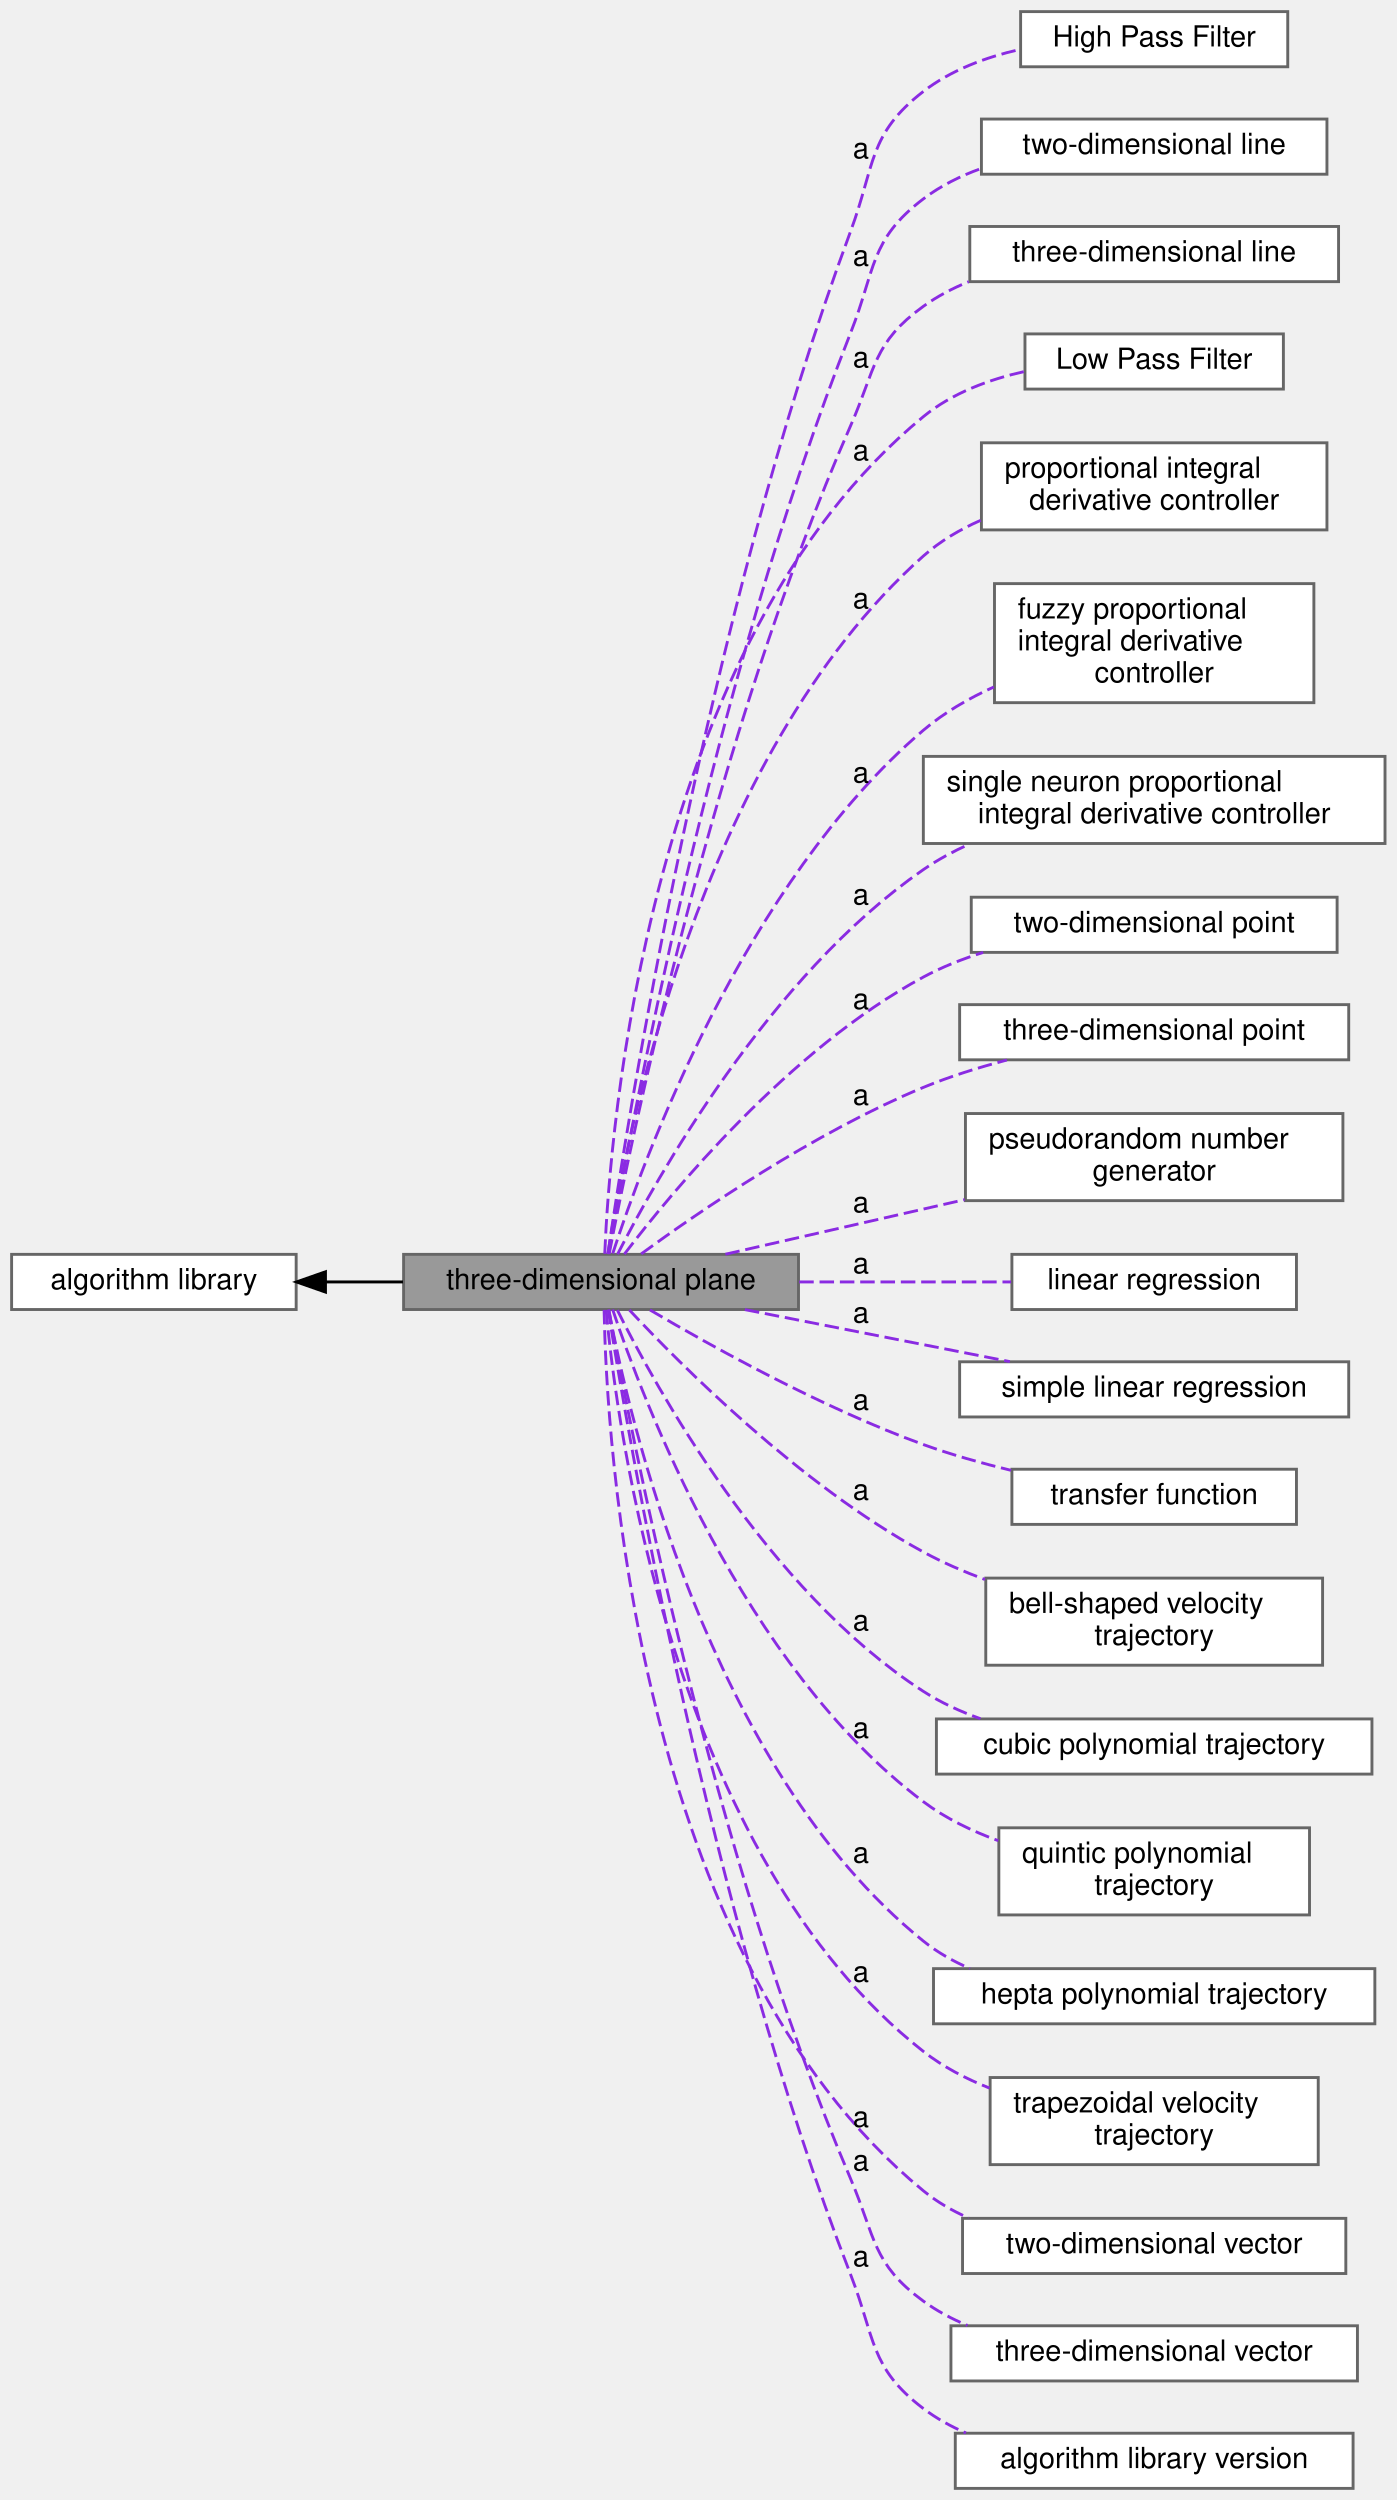
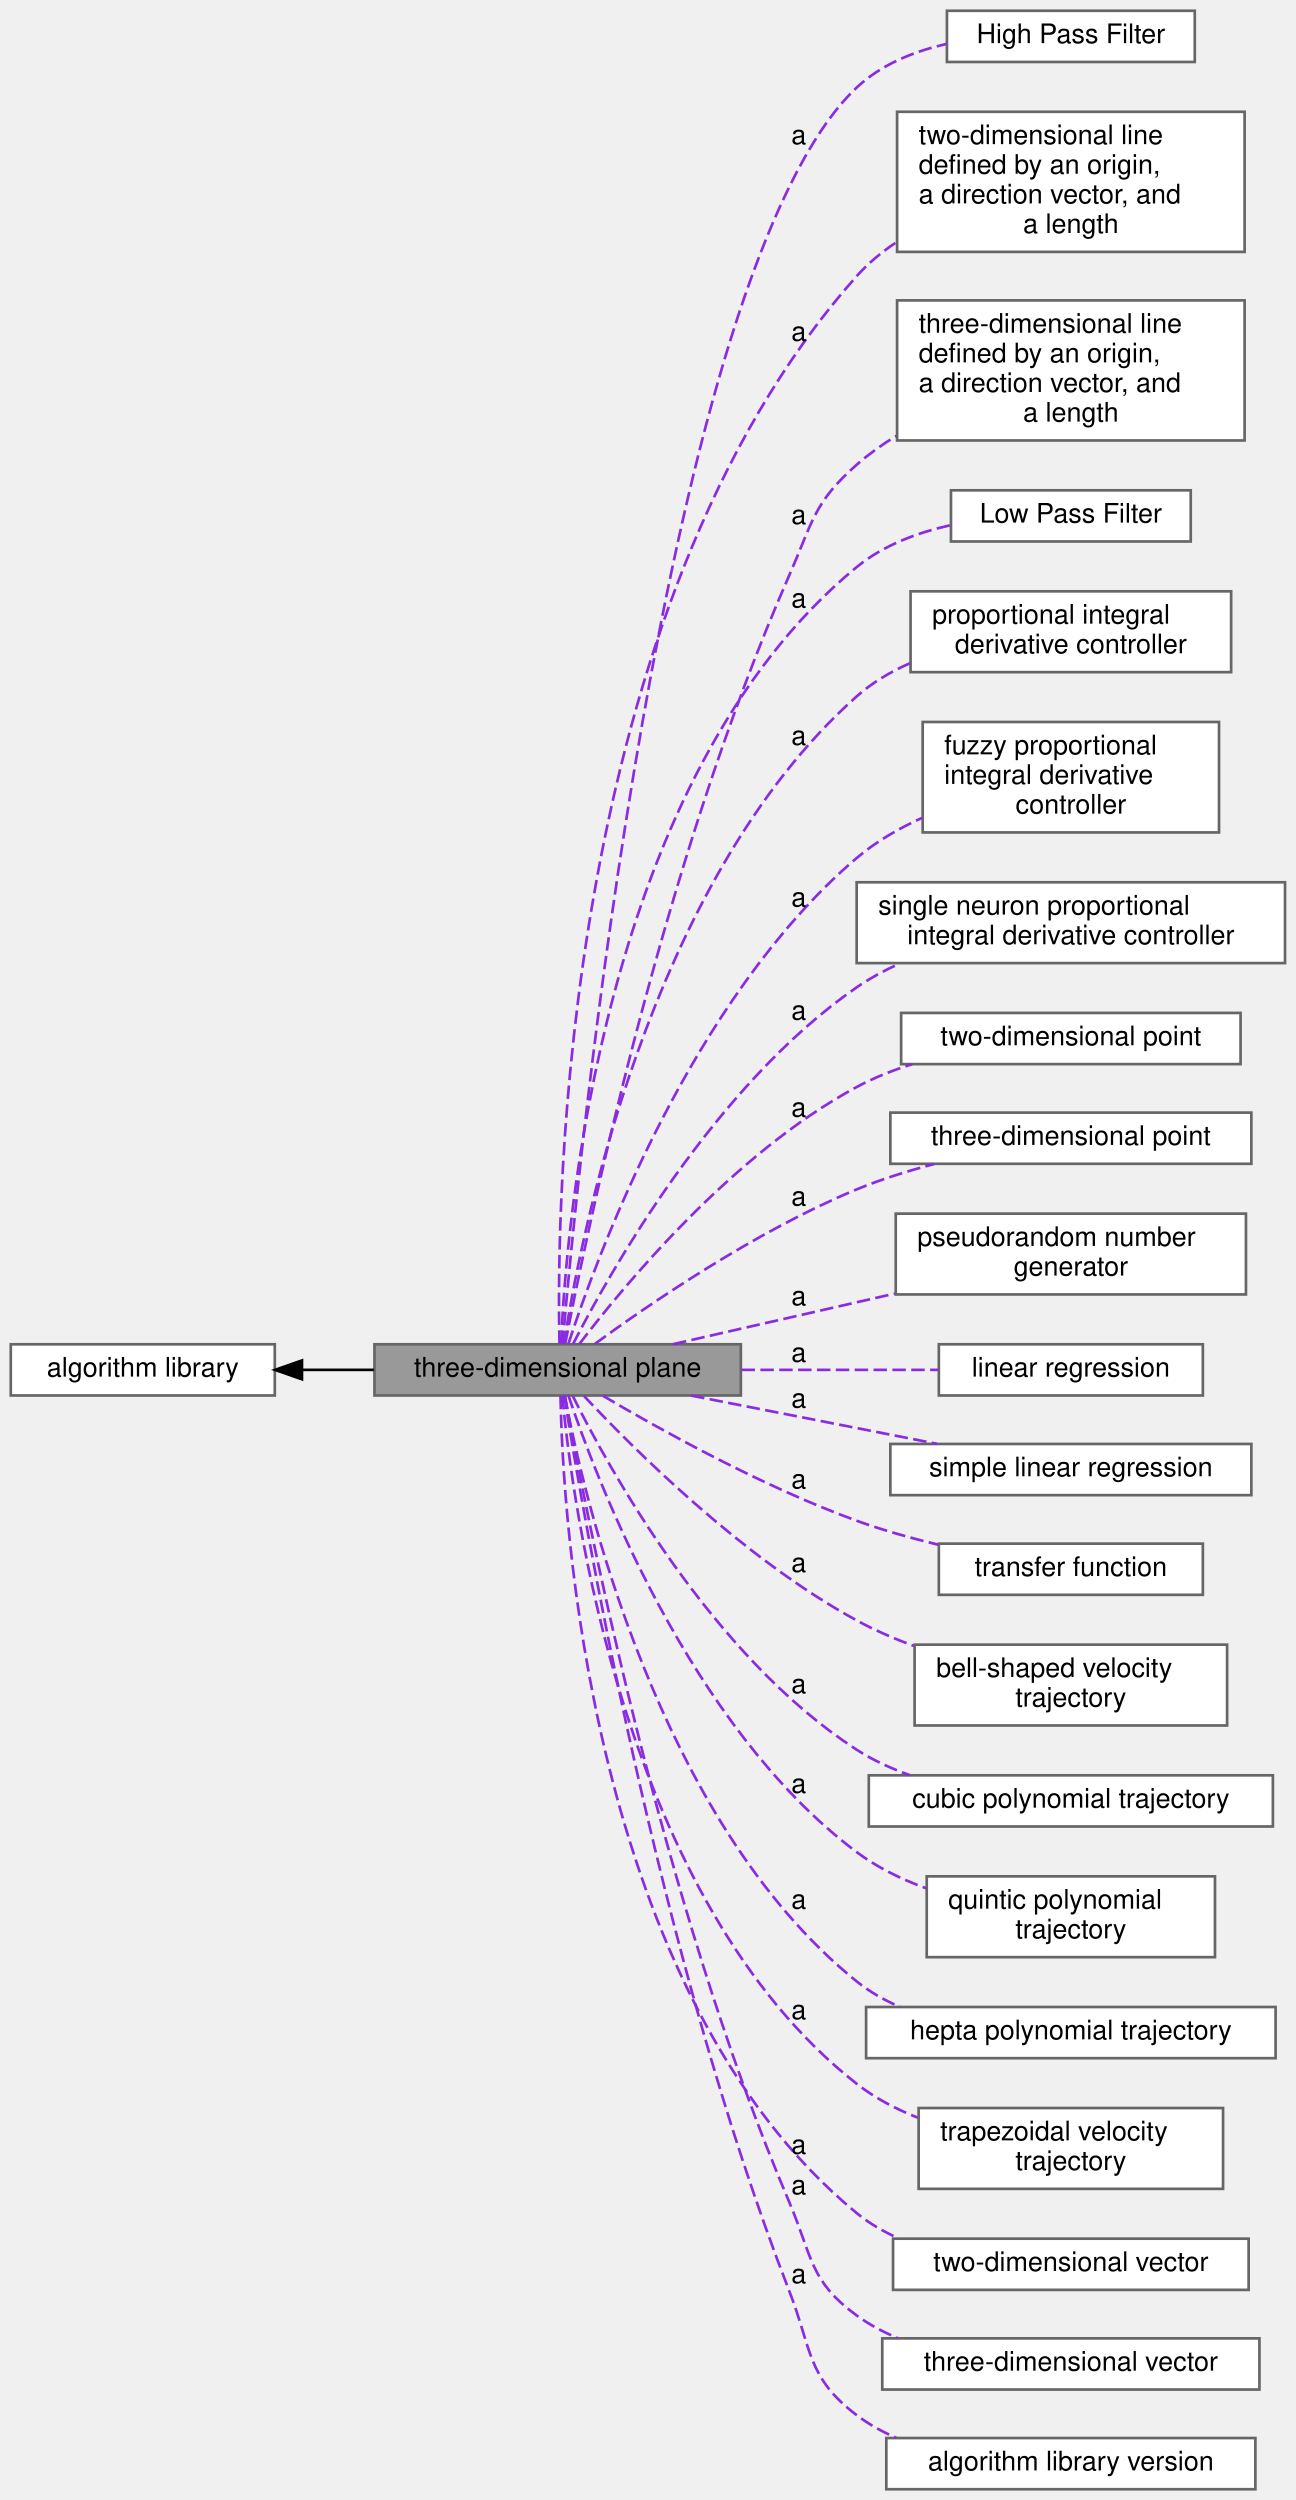
- <svg xmlns="http://www.w3.org/2000/svg" xmlns:xlink="http://www.w3.org/1999/xlink" width="481pt" height="861pt" viewBox="0.00 0.00 481.00 861.00">
-   <g id="graph0" class="graph" transform="scale(1 1) rotate(0) translate(4 857)">
+ <svg xmlns="http://www.w3.org/2000/svg" xmlns:xlink="http://www.w3.org/1999/xlink" width="481pt" height="928pt" viewBox="0.00 0.00 481.00 928.00">
+   <g id="graph0" class="graph" transform="scale(1 1) rotate(0) translate(4 924)">
    <g id="Node000003" class="node">
      <g id="a_Node000003">
        <a xlink:href="../../d5/d49/group__a__hpf.html" target="_top" xlink:title=" ">
-           <polygon fill="white" stroke="#666666" points="439.5,-853 347.5,-853 347.5,-834 439.5,-834 439.5,-853" />
-           <text text-anchor="middle" x="393.5" y="-841" font-family="Helvetica,sans-Serif" font-size="10.00">High Pass Filter</text>
+           <polygon fill="white" stroke="#666666" points="439.5,-920 347.5,-920 347.5,-901 439.5,-901 439.5,-920" />
+           <text text-anchor="middle" x="393.5" y="-908" font-family="Helvetica,sans-Serif" font-size="10.00">High Pass Filter</text>
        </a>
      </g>
    </g>
    <g id="Node000004" class="node">
      <g id="a_Node000004">
        <a xlink:href="../../dd/d35/group__a__line2.html" target="_top" xlink:title=" ">
-           <polygon fill="white" stroke="#666666" points="453,-816 334,-816 334,-797 453,-797 453,-816" />
-           <text text-anchor="middle" x="393.5" y="-804" font-family="Helvetica,sans-Serif" font-size="10.00">two-dimensional line</text>
+           <polygon fill="white" stroke="#666666" points="458,-882.5 329,-882.5 329,-830.5 458,-830.5 458,-882.5" />
+           <text text-anchor="start" x="337" y="-870.5" font-family="Helvetica,sans-Serif" font-size="10.00">two-dimensional line</text>
+           <text text-anchor="start" x="337" y="-859.5" font-family="Helvetica,sans-Serif" font-size="10.00"> defined by an origin,</text>
+           <text text-anchor="start" x="337" y="-848.5" font-family="Helvetica,sans-Serif" font-size="10.00"> a direction vector, and</text>
+           <text text-anchor="middle" x="393.5" y="-837.5" font-family="Helvetica,sans-Serif" font-size="10.00"> a length</text>
        </a>
      </g>
    </g>
    <g id="Node000005" class="node">
      <g id="a_Node000005">
        <a xlink:href="../../d8/ddb/group__a__line3.html" target="_top" xlink:title=" ">
-           <polygon fill="white" stroke="#666666" points="457,-779 330,-779 330,-760 457,-760 457,-779" />
-           <text text-anchor="middle" x="393.5" y="-767" font-family="Helvetica,sans-Serif" font-size="10.00">three-dimensional line</text>
+           <polygon fill="white" stroke="#666666" points="458,-812.5 329,-812.5 329,-760.5 458,-760.5 458,-812.5" />
+           <text text-anchor="start" x="337" y="-800.5" font-family="Helvetica,sans-Serif" font-size="10.00">three-dimensional line</text>
+           <text text-anchor="start" x="337" y="-789.5" font-family="Helvetica,sans-Serif" font-size="10.00"> defined by an origin,</text>
+           <text text-anchor="start" x="337" y="-778.5" font-family="Helvetica,sans-Serif" font-size="10.00"> a direction vector, and</text>
+           <text text-anchor="middle" x="393.5" y="-767.5" font-family="Helvetica,sans-Serif" font-size="10.00"> a length</text>
        </a>
      </g>
    </g>
    <g id="Node000006" class="node">
      <g id="a_Node000006">
        <a xlink:href="../../d0/dae/group__a__lpf.html" target="_top" xlink:title=" ">
          <polygon fill="white" stroke="#666666" points="438,-742 349,-742 349,-723 438,-723 438,-742" />
          <text text-anchor="middle" x="393.5" y="-730" font-family="Helvetica,sans-Serif" font-size="10.00">Low Pass Filter</text>
        </a>
      </g>
    </g>
    <g id="Node000007" class="node">
      <g id="a_Node000007">
        <a xlink:href="../../dd/d81/group__a__pid.html" target="_top" xlink:title=" ">
          <polygon fill="white" stroke="#666666" points="453,-704.5 334,-704.5 334,-674.5 453,-674.5 453,-704.5" />
          <text text-anchor="start" x="342" y="-692.5" font-family="Helvetica,sans-Serif" font-size="10.00">proportional integral</text>
          <text text-anchor="middle" x="393.5" y="-681.5" font-family="Helvetica,sans-Serif" font-size="10.00"> derivative controller</text>
        </a>
      </g>
    </g>
    <g id="Node000008" class="node">
      <g id="a_Node000008">
        <a xlink:href="../../d9/da5/group__a__pid__fuzzy.html" target="_top" xlink:title=" ">
          <polygon fill="white" stroke="#666666" points="448.5,-656 338.5,-656 338.5,-615 448.5,-615 448.5,-656" />
          <text text-anchor="start" x="346.5" y="-644" font-family="Helvetica,sans-Serif" font-size="10.00">fuzzy proportional</text>
          <text text-anchor="start" x="346.5" y="-633" font-family="Helvetica,sans-Serif" font-size="10.00"> integral derivative</text>
          <text text-anchor="middle" x="393.5" y="-622" font-family="Helvetica,sans-Serif" font-size="10.00"> controller</text>
        </a>
      </g>
    </g>
    <g id="Node000009" class="node">
      <g id="a_Node000009">
        <a xlink:href="../../d1/da2/group__a__pid__neuro.html" target="_top" xlink:title=" ">
          <polygon fill="white" stroke="#666666" points="473,-596.5 314,-596.5 314,-566.5 473,-566.5 473,-596.5" />
          <text text-anchor="start" x="322" y="-584.5" font-family="Helvetica,sans-Serif" font-size="10.00">single neuron proportional</text>
          <text text-anchor="middle" x="393.5" y="-573.5" font-family="Helvetica,sans-Serif" font-size="10.00"> integral derivative controller</text>
        </a>
      </g>
    </g>
    <g id="Node000001" class="node">
      <g id="a_Node000001">
        <a xlink:title=" ">
          <polygon fill="#999999" stroke="#666666" points="271,-425 135,-425 135,-406 271,-406 271,-425" />
          <text text-anchor="middle" x="203" y="-413" font-family="Helvetica,sans-Serif" font-size="10.00">three-dimensional plane</text>
        </a>
      </g>
    </g>
    <g id="edge2" class="edge">
-       <path fill="none" stroke="blueviolet" stroke-dasharray="5,2" d="M205.38,-425.27C211.59,-468.02 238.91,-642.54 289,-777.5 297.37,-800.05 294.97,-810.79 314,-825.5 323.51,-832.85 335.49,-837.3 347.21,-839.96" />
-       <text text-anchor="middle" x="292.5" y="-802.5" font-family="Helvetica,sans-Serif" font-size="10.00">a</text>
+       <path fill="none" stroke="blueviolet" stroke-dasharray="5,2" d="M204.8,-425.09C210.1,-486.46 242.27,-823.85 314,-891.5 323.08,-900.06 335.33,-904.97 347.46,-907.72" />
+       <text text-anchor="middle" x="292.5" y="-870.5" font-family="Helvetica,sans-Serif" font-size="10.00">a</text>
    </g>
    <g id="edge3" class="edge">
-       <path fill="none" stroke="blueviolet" stroke-dasharray="5,2" d="M205.62,-425.13C212.51,-465.13 241.28,-621.65 289,-742.5 297.55,-764.14 295.46,-774.43 314,-788.5 319.9,-792.98 326.73,-796.38 333.84,-798.95" />
-       <text text-anchor="middle" x="292.5" y="-765.5" font-family="Helvetica,sans-Serif" font-size="10.00">a</text>
+       <path fill="none" stroke="blueviolet" stroke-dasharray="5,2" d="M203.67,-425.18C202.54,-474.22 203.81,-697.65 314,-821.5 318.27,-826.29 323.31,-830.46 328.76,-834.09" />
+       <text text-anchor="middle" x="292.5" y="-797.5" font-family="Helvetica,sans-Serif" font-size="10.00">a</text>
    </g>
    <g id="edge4" class="edge">
-       <path fill="none" stroke="blueviolet" stroke-dasharray="5,2" d="M205.82,-425.25C213.09,-463.08 241.93,-603.39 289,-710.5 297.59,-730.04 296.68,-739.02 314,-751.5 318.76,-754.93 324.08,-757.72 329.63,-759.99" />
-       <text text-anchor="middle" x="292.5" y="-730.5" font-family="Helvetica,sans-Serif" font-size="10.00">a</text>
+       <path fill="none" stroke="blueviolet" stroke-dasharray="5,2" d="M205.82,-425.25C213.09,-463.08 241.93,-603.39 289,-710.5 297.59,-730.04 297.97,-737.41 314,-751.5 318.48,-755.44 323.48,-759.01 328.72,-762.21" />
+       <text text-anchor="middle" x="292.5" y="-729.5" font-family="Helvetica,sans-Serif" font-size="10.00">a</text>
    </g>
    <g id="edge5" class="edge">
      <path fill="none" stroke="blueviolet" stroke-dasharray="5,2" d="M204.27,-425.19C206.02,-467.26 218.94,-635.47 314,-713.5 323.86,-721.6 336.63,-726.34 349,-729.09" />
      <text text-anchor="middle" x="292.5" y="-698.5" font-family="Helvetica,sans-Serif" font-size="10.00">a</text>
    </g>
    <g id="edge6" class="edge">
      <path fill="none" stroke="blueviolet" stroke-dasharray="5,2" d="M205.33,-425.08C210.95,-461.99 236.2,-596.36 314,-665.5 319.75,-670.61 326.57,-674.64 333.75,-677.8" />
      <text text-anchor="middle" x="292.5" y="-647.5" font-family="Helvetica,sans-Serif" font-size="10.00">a</text>
    </g>
    <g id="edge7" class="edge">
      <path fill="none" stroke="blueviolet" stroke-dasharray="5,2" d="M207.04,-425.33C217.09,-456.28 252.2,-552.86 314,-605.5 321.11,-611.55 329.57,-616.46 338.26,-620.4" />
      <text text-anchor="middle" x="292.5" y="-587.5" font-family="Helvetica,sans-Serif" font-size="10.00">a</text>
    </g>
    <g id="edge8" class="edge">
      <path fill="none" stroke="blueviolet" stroke-dasharray="5,2" d="M208.71,-425.08C221.74,-450.62 260.88,-520.83 314,-557.5 318.93,-560.9 324.35,-563.83 329.97,-566.35" />
      <text text-anchor="middle" x="292.5" y="-545.5" font-family="Helvetica,sans-Serif" font-size="10.00">a</text>
    </g>
    <g id="Node000010" class="node">
      <g id="a_Node000010">
        <a xlink:href="../../d2/d21/group__a__point2.html" target="_top" xlink:title=" ">
          <polygon fill="white" stroke="#666666" points="456.5,-548 330.5,-548 330.5,-529 456.5,-529 456.5,-548" />
          <text text-anchor="middle" x="393.5" y="-536" font-family="Helvetica,sans-Serif" font-size="10.00">two-dimensional point</text>
        </a>
      </g>
    </g>
    <g id="edge9" class="edge">
      <path fill="none" stroke="blueviolet" stroke-dasharray="5,2" d="M211.05,-425.09C226.93,-445.96 267.74,-495.6 314,-520.5 320.4,-523.95 327.44,-526.73 334.6,-528.99" />
      <text text-anchor="middle" x="292.5" y="-509.5" font-family="Helvetica,sans-Serif" font-size="10.00">a</text>
    </g>
    <g id="Node000011" class="node">
      <g id="a_Node000011">
        <a xlink:href="../../de/d3c/group__a__point3.html" target="_top" xlink:title=" ">
          <polygon fill="white" stroke="#666666" points="460.5,-511 326.5,-511 326.5,-492 460.5,-492 460.5,-511" />
          <text text-anchor="middle" x="393.5" y="-499" font-family="Helvetica,sans-Serif" font-size="10.00">three-dimensional point</text>
        </a>
      </g>
    </g>
    <g id="edge10" class="edge">
      <path fill="none" stroke="blueviolet" stroke-dasharray="5,2" d="M216.83,-425.16C236.66,-439.64 276.39,-466.94 314,-482.5 323.07,-486.25 333.05,-489.37 342.76,-491.93" />
      <text text-anchor="middle" x="292.5" y="-476.5" font-family="Helvetica,sans-Serif" font-size="10.00">a</text>
    </g>
    <g id="Node000012" class="node">
      <g id="a_Node000012">
        <a xlink:href="../../d9/d8d/group__a__rand.html" target="_top" xlink:title=" ">
          <polygon fill="white" stroke="#666666" points="458.5,-473.5 328.5,-473.5 328.5,-443.5 458.5,-443.5 458.5,-473.5" />
          <text text-anchor="start" x="336.5" y="-461.5" font-family="Helvetica,sans-Serif" font-size="10.00">pseudorandom number</text>
          <text text-anchor="middle" x="393.5" y="-450.5" font-family="Helvetica,sans-Serif" font-size="10.00"> generator</text>
        </a>
      </g>
    </g>
    <g id="edge11" class="edge">
      <path fill="none" stroke="blueviolet" stroke-dasharray="5,2" d="M245.83,-425.04C270.02,-430.56 300.96,-437.62 328.19,-443.83" />
      <text text-anchor="middle" x="292.5" y="-439.5" font-family="Helvetica,sans-Serif" font-size="10.00">a</text>
    </g>
    <g id="Node000013" class="node">
      <g id="a_Node000013">
        <a xlink:href="../../d8/d67/group__a__regress__linear.html" target="_top" xlink:title=" ">
          <polygon fill="white" stroke="#666666" points="442.5,-425 344.5,-425 344.5,-406 442.5,-406 442.5,-425" />
          <text text-anchor="middle" x="393.5" y="-413" font-family="Helvetica,sans-Serif" font-size="10.00">linear regression</text>
        </a>
      </g>
    </g>
    <g id="edge12" class="edge">
      <path fill="none" stroke="blueviolet" stroke-dasharray="5,2" d="M271.25,-415.5C295.36,-415.5 322.04,-415.5 344.22,-415.5" />
      <text text-anchor="middle" x="292.5" y="-418.5" font-family="Helvetica,sans-Serif" font-size="10.00">a</text>
    </g>
    <g id="Node000014" class="node">
      <g id="a_Node000014">
        <a xlink:href="../../d9/ddc/group__a__regress__simple.html" target="_top" xlink:title=" ">
          <polygon fill="white" stroke="#666666" points="460.5,-388 326.5,-388 326.5,-369 460.5,-369 460.5,-388" />
          <text text-anchor="middle" x="393.5" y="-376" font-family="Helvetica,sans-Serif" font-size="10.00">simple linear regression</text>
        </a>
      </g>
    </g>
    <g id="edge13" class="edge">
      <path fill="none" stroke="blueviolet" stroke-dasharray="5,2" d="M252.54,-405.97C280.58,-400.47 315.73,-393.57 343.79,-388.06" />
      <text text-anchor="middle" x="292.5" y="-401.5" font-family="Helvetica,sans-Serif" font-size="10.00">a</text>
    </g>
    <g id="Node000015" class="node">
      <g id="a_Node000015">
        <a xlink:href="../../dd/dce/group__a__tf.html" target="_top" xlink:title=" ">
          <polygon fill="white" stroke="#666666" points="442.5,-351 344.5,-351 344.5,-332 442.5,-332 442.5,-351" />
          <text text-anchor="middle" x="393.5" y="-339" font-family="Helvetica,sans-Serif" font-size="10.00">transfer function</text>
        </a>
      </g>
    </g>
    <g id="edge14" class="edge">
      <path fill="none" stroke="blueviolet" stroke-dasharray="5,2" d="M219.84,-405.86C240.73,-393.52 278.95,-372.22 314,-359.5 323.59,-356.02 334.1,-353.06 344.22,-350.61" />
      <text text-anchor="middle" x="292.5" y="-371.5" font-family="Helvetica,sans-Serif" font-size="10.00">a</text>
    </g>
    <g id="Node000016" class="node">
      <g id="a_Node000016">
        <a xlink:href="../../d1/d83/group__a__trajbell.html" target="_top" xlink:title=" ">
          <polygon fill="white" stroke="#666666" points="451.5,-313.5 335.5,-313.5 335.5,-283.5 451.5,-283.5 451.5,-313.5" />
          <text text-anchor="start" x="343.5" y="-301.5" font-family="Helvetica,sans-Serif" font-size="10.00">bell-shaped velocity</text>
          <text text-anchor="middle" x="393.5" y="-290.5" font-family="Helvetica,sans-Serif" font-size="10.00"> trajectory</text>
        </a>
      </g>
    </g>
    <g id="edge15" class="edge">
      <path fill="none" stroke="blueviolet" stroke-dasharray="5,2" d="M212.74,-405.86C230.2,-387.16 271.41,-345.73 314,-322.5 320.63,-318.88 327.88,-315.74 335.21,-313.02" />
      <text text-anchor="middle" x="292.5" y="-340.5" font-family="Helvetica,sans-Serif" font-size="10.00">a</text>
    </g>
    <g id="Node000017" class="node">
      <g id="a_Node000017">
        <a xlink:href="../../d3/d60/group__a__trajpoly3.html" target="_top" xlink:title=" ">
          <polygon fill="white" stroke="#666666" points="468.5,-265 318.5,-265 318.5,-246 468.5,-246 468.5,-265" />
          <text text-anchor="middle" x="393.5" y="-253" font-family="Helvetica,sans-Serif" font-size="10.00">cubic polynomial trajectory</text>
        </a>
      </g>
    </g>
    <g id="edge16" class="edge">
      <path fill="none" stroke="blueviolet" stroke-dasharray="5,2" d="M208.61,-405.81C221.4,-380.03 259.99,-309.34 314,-274.5 320.01,-270.62 326.74,-267.54 333.67,-265.08" />
      <text text-anchor="middle" x="292.5" y="-295.5" font-family="Helvetica,sans-Serif" font-size="10.00">a</text>
    </g>
    <g id="Node000018" class="node">
      <g id="a_Node000018">
        <a xlink:href="../../d6/dfe/group__a__trajpoly5.html" target="_top" xlink:title=" ">
          <polygon fill="white" stroke="#666666" points="447,-227.5 340,-227.5 340,-197.5 447,-197.5 447,-227.5" />
          <text text-anchor="start" x="348" y="-215.5" font-family="Helvetica,sans-Serif" font-size="10.00">quintic polynomial</text>
          <text text-anchor="middle" x="393.5" y="-204.5" font-family="Helvetica,sans-Serif" font-size="10.00"> trajectory</text>
        </a>
      </g>
    </g>
    <g id="edge17" class="edge">
      <path fill="none" stroke="blueviolet" stroke-dasharray="5,2" d="M207,-405.99C216.96,-376.06 251.81,-283.07 314,-236.5 321.64,-230.78 330.66,-226.4 339.81,-223.07" />
      <text text-anchor="middle" x="292.5" y="-258.5" font-family="Helvetica,sans-Serif" font-size="10.00">a</text>
    </g>
    <g id="Node000019" class="node">
      <g id="a_Node000019">
        <a xlink:href="../../df/d82/group__a__trajpoly7.html" target="_top" xlink:title=" ">
          <polygon fill="white" stroke="#666666" points="469.5,-179 317.5,-179 317.5,-160 469.5,-160 469.5,-179" />
          <text text-anchor="middle" x="393.5" y="-167" font-family="Helvetica,sans-Serif" font-size="10.00">hepta polynomial trajectory</text>
        </a>
      </g>
    </g>
    <g id="edge18" class="edge">
      <path fill="none" stroke="blueviolet" stroke-dasharray="5,2" d="M205.64,-405.94C212.17,-370.9 239.68,-248.42 314,-188.5 318.8,-184.63 324.27,-181.53 330.04,-179.04" />
      <text text-anchor="middle" x="292.5" y="-215.5" font-family="Helvetica,sans-Serif" font-size="10.00">a</text>
    </g>
    <g id="Node000020" class="node">
      <g id="a_Node000020">
        <a xlink:href="../../d7/d75/group__a__trajtrap.html" target="_top" xlink:title=" ">
          <polygon fill="white" stroke="#666666" points="450,-141.5 337,-141.5 337,-111.5 450,-111.5 450,-141.5" />
          <text text-anchor="start" x="345" y="-129.5" font-family="Helvetica,sans-Serif" font-size="10.00">trapezoidal velocity</text>
          <text text-anchor="middle" x="393.5" y="-118.5" font-family="Helvetica,sans-Serif" font-size="10.00"> trajectory</text>
        </a>
      </g>
    </g>
    <g id="edge19" class="edge">
      <path fill="none" stroke="blueviolet" stroke-dasharray="5,2" d="M204.75,-405.8C208.34,-366.57 227.39,-218.46 314,-150.5 320.73,-145.22 328.61,-141.1 336.75,-137.88" />
      <text text-anchor="middle" x="292.5" y="-174.5" font-family="Helvetica,sans-Serif" font-size="10.00">a</text>
    </g>
    <g id="Node000021" class="node">
      <g id="a_Node000021">
        <a xlink:href="../../d6/d5a/group__a__vector2.html" target="_top" xlink:title=" ">
          <polygon fill="white" stroke="#666666" points="459.5,-93 327.5,-93 327.5,-74 459.5,-74 459.5,-93" />
          <text text-anchor="middle" x="393.5" y="-81" font-family="Helvetica,sans-Serif" font-size="10.00">two-dimensional vector</text>
        </a>
      </g>
    </g>
    <g id="edge20" class="edge">
      <path fill="none" stroke="blueviolet" stroke-dasharray="5,2" d="M204.05,-405.89C204.85,-362.61 214.28,-184.36 314,-102.5 318.66,-98.67 323.97,-95.6 329.58,-93.13" />
      <text text-anchor="middle" x="292.5" y="-124.5" font-family="Helvetica,sans-Serif" font-size="10.00">a</text>
    </g>
    <g id="Node000022" class="node">
      <g id="a_Node000022">
        <a xlink:href="../../d5/db6/group__a__vector3.html" target="_top" xlink:title=" ">
          <polygon fill="white" stroke="#666666" points="463.5,-56 323.5,-56 323.5,-37 463.5,-37 463.5,-56" />
          <text text-anchor="middle" x="393.5" y="-44" font-family="Helvetica,sans-Serif" font-size="10.00">three-dimensional vector</text>
        </a>
      </g>
    </g>
    <g id="edge21" class="edge">
      <path fill="none" stroke="blueviolet" stroke-dasharray="5,2" d="M205.68,-405.83C212.61,-367.05 240.92,-219.37 289,-106.5 297.51,-86.51 296.44,-77.29 314,-64.5 318.63,-61.12 323.8,-58.37 329.2,-56.12" />
      <text text-anchor="middle" x="292.5" y="-109.5" font-family="Helvetica,sans-Serif" font-size="10.00">a</text>
    </g>
    <g id="Node000023" class="node">
      <g id="a_Node000023">
        <a xlink:href="../../d2/d6c/group__a__version.html" target="_top" xlink:title=" ">
          <polygon fill="white" stroke="#666666" points="462,-19 325,-19 325,0 462,0 462,-19" />
          <text text-anchor="middle" x="393.5" y="-7" font-family="Helvetica,sans-Serif" font-size="10.00">algorithm library version</text>
        </a>
      </g>
    </g>
    <g id="edge22" class="edge">
      <path fill="none" stroke="blueviolet" stroke-dasharray="5,2" d="M205.45,-405.98C211.88,-365.06 239.68,-200.38 289,-73.5 297.43,-51.81 295.46,-41.57 314,-27.5 318.46,-24.12 323.43,-21.35 328.67,-19.1" />
      <text text-anchor="middle" x="292.5" y="-76.5" font-family="Helvetica,sans-Serif" font-size="10.00">a</text>
    </g>
    <g id="Node000002" class="node">
      <g id="a_Node000002">
        <a xlink:href="../../d2/d6b/group__liba.html" target="_top" xlink:title=" ">
          <polygon fill="white" stroke="#666666" points="98,-425 0,-425 0,-406 98,-406 98,-425" />
          <text text-anchor="middle" x="49" y="-413" font-family="Helvetica,sans-Serif" font-size="10.00">algorithm library</text>
        </a>
      </g>
    </g>
    <g id="edge1" class="edge">
      <path fill="none" stroke="black" d="M108.14,-415.5C116.85,-415.5 125.9,-415.5 134.78,-415.5" />
      <polygon fill="black" stroke="black" points="108.09,-412 98.09,-415.5 108.09,-419 108.09,-412" />
    </g>
  </g>
</svg>
